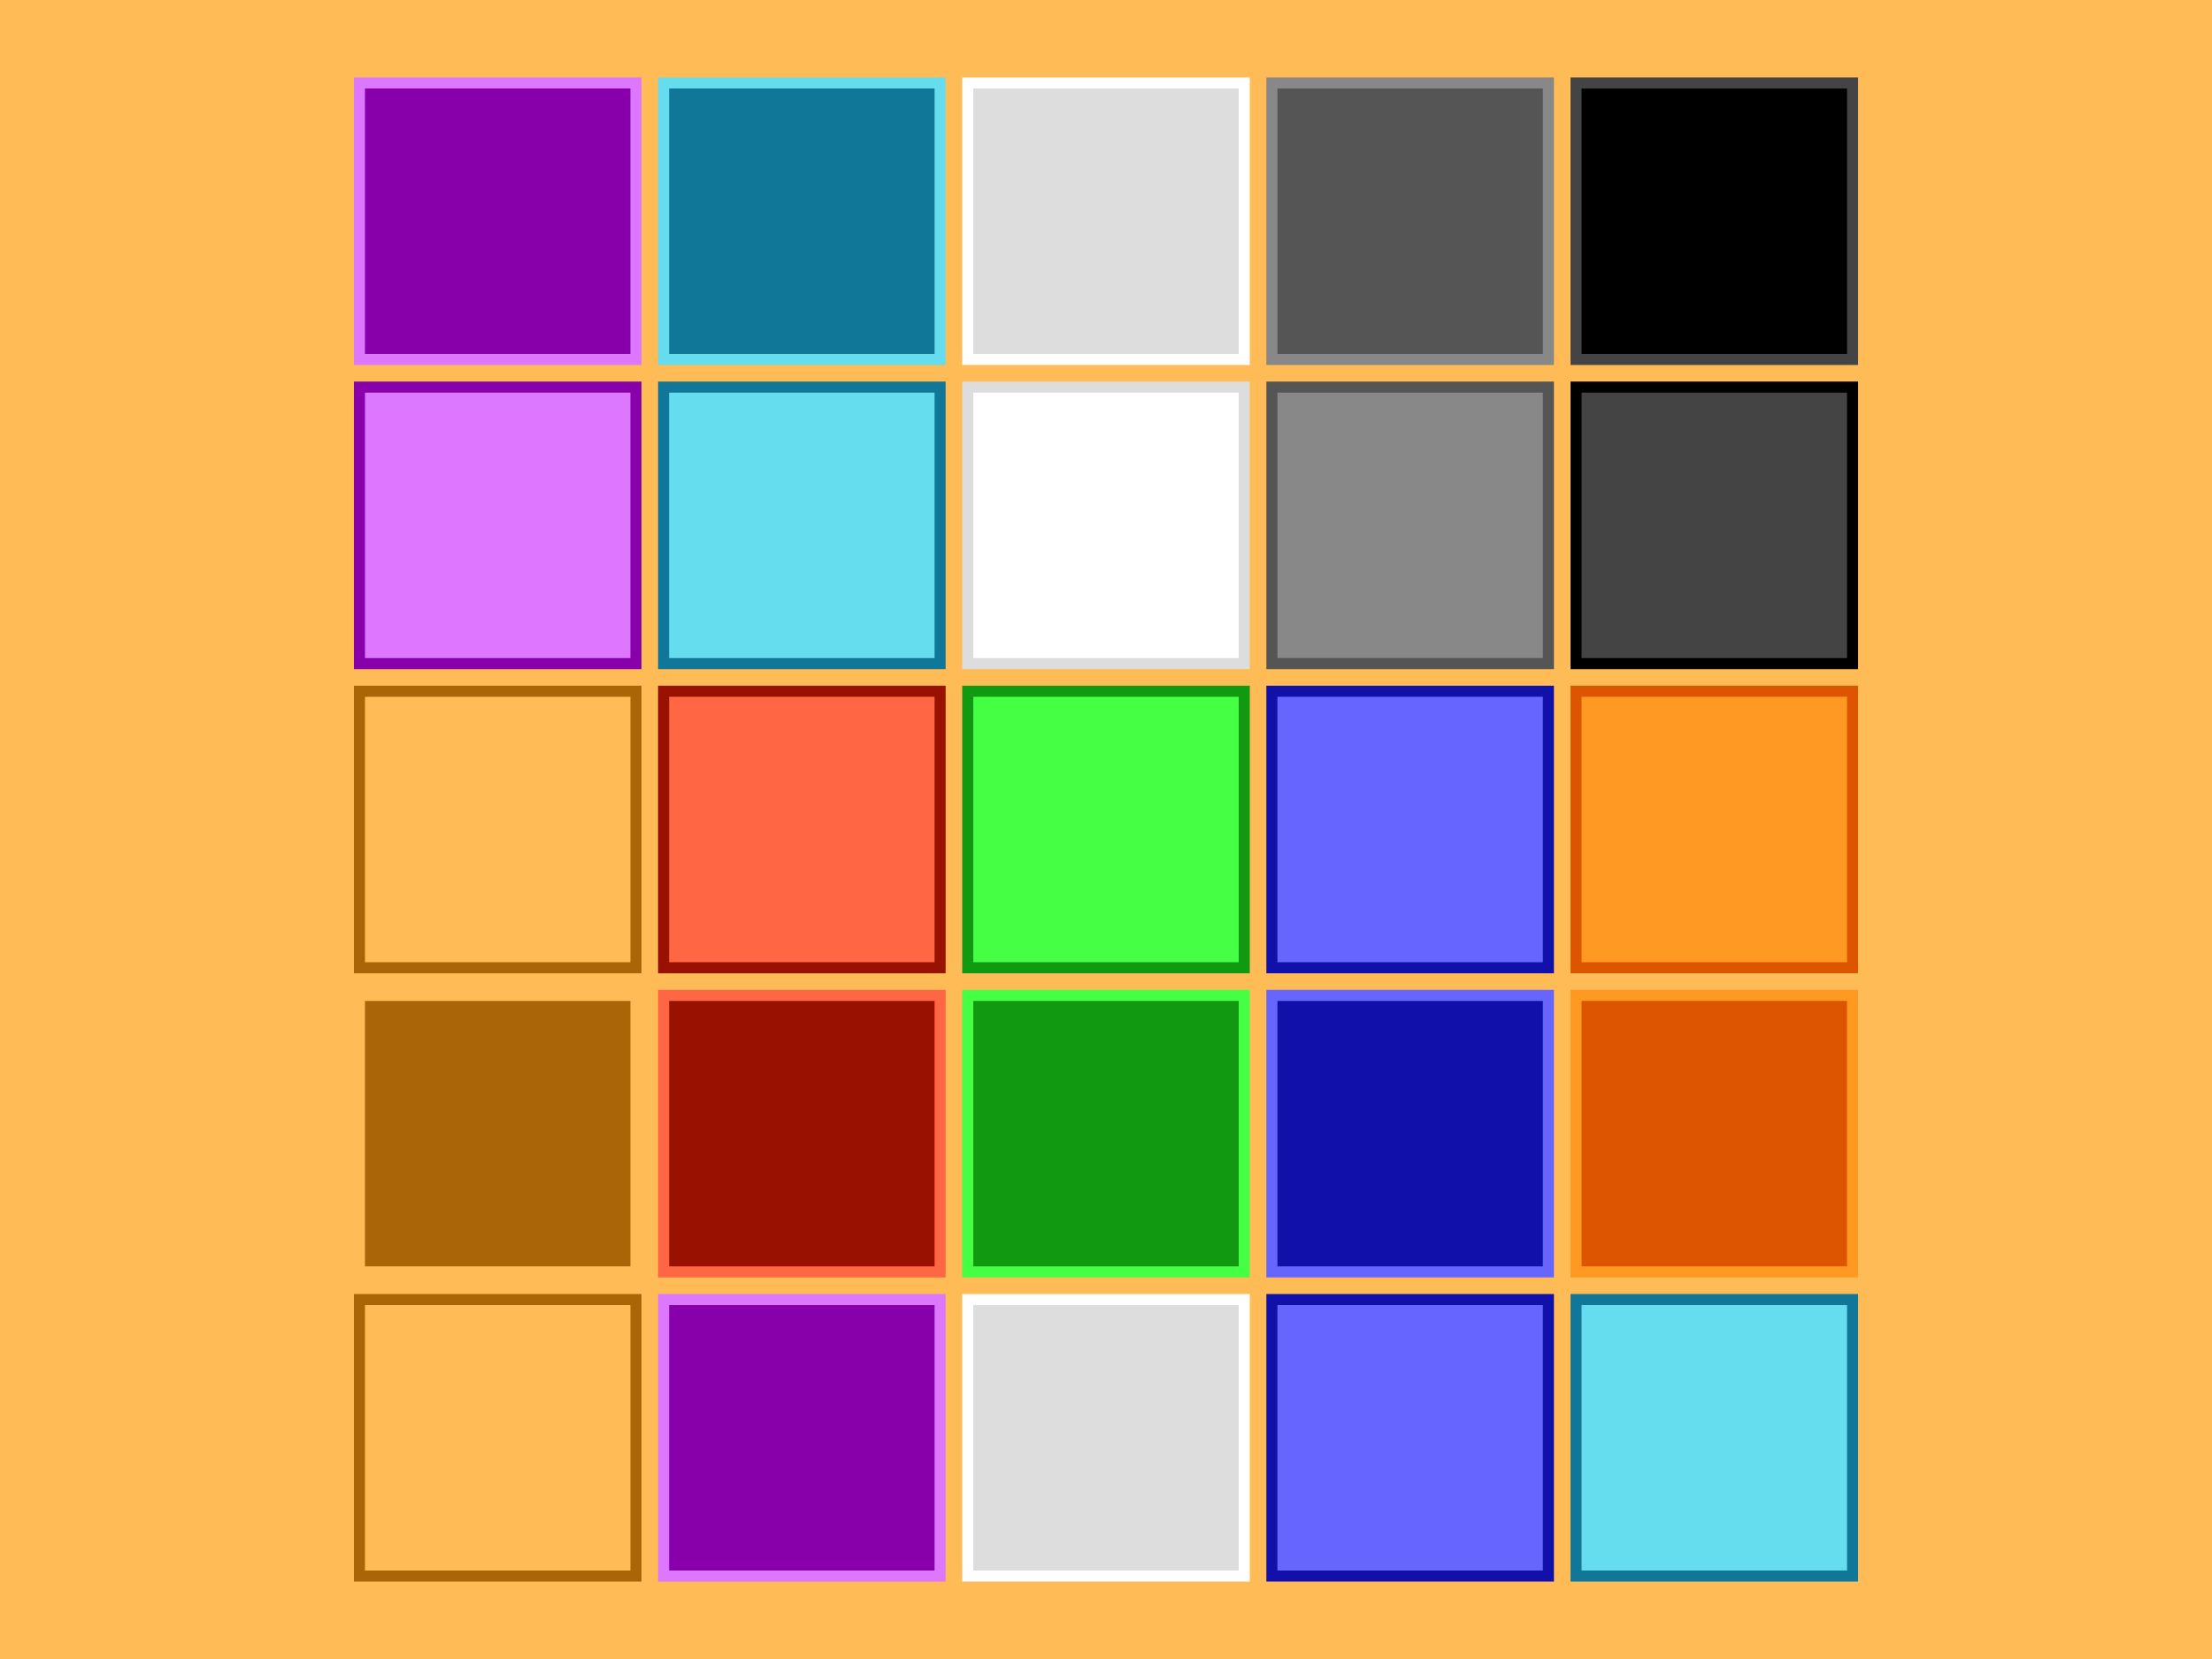
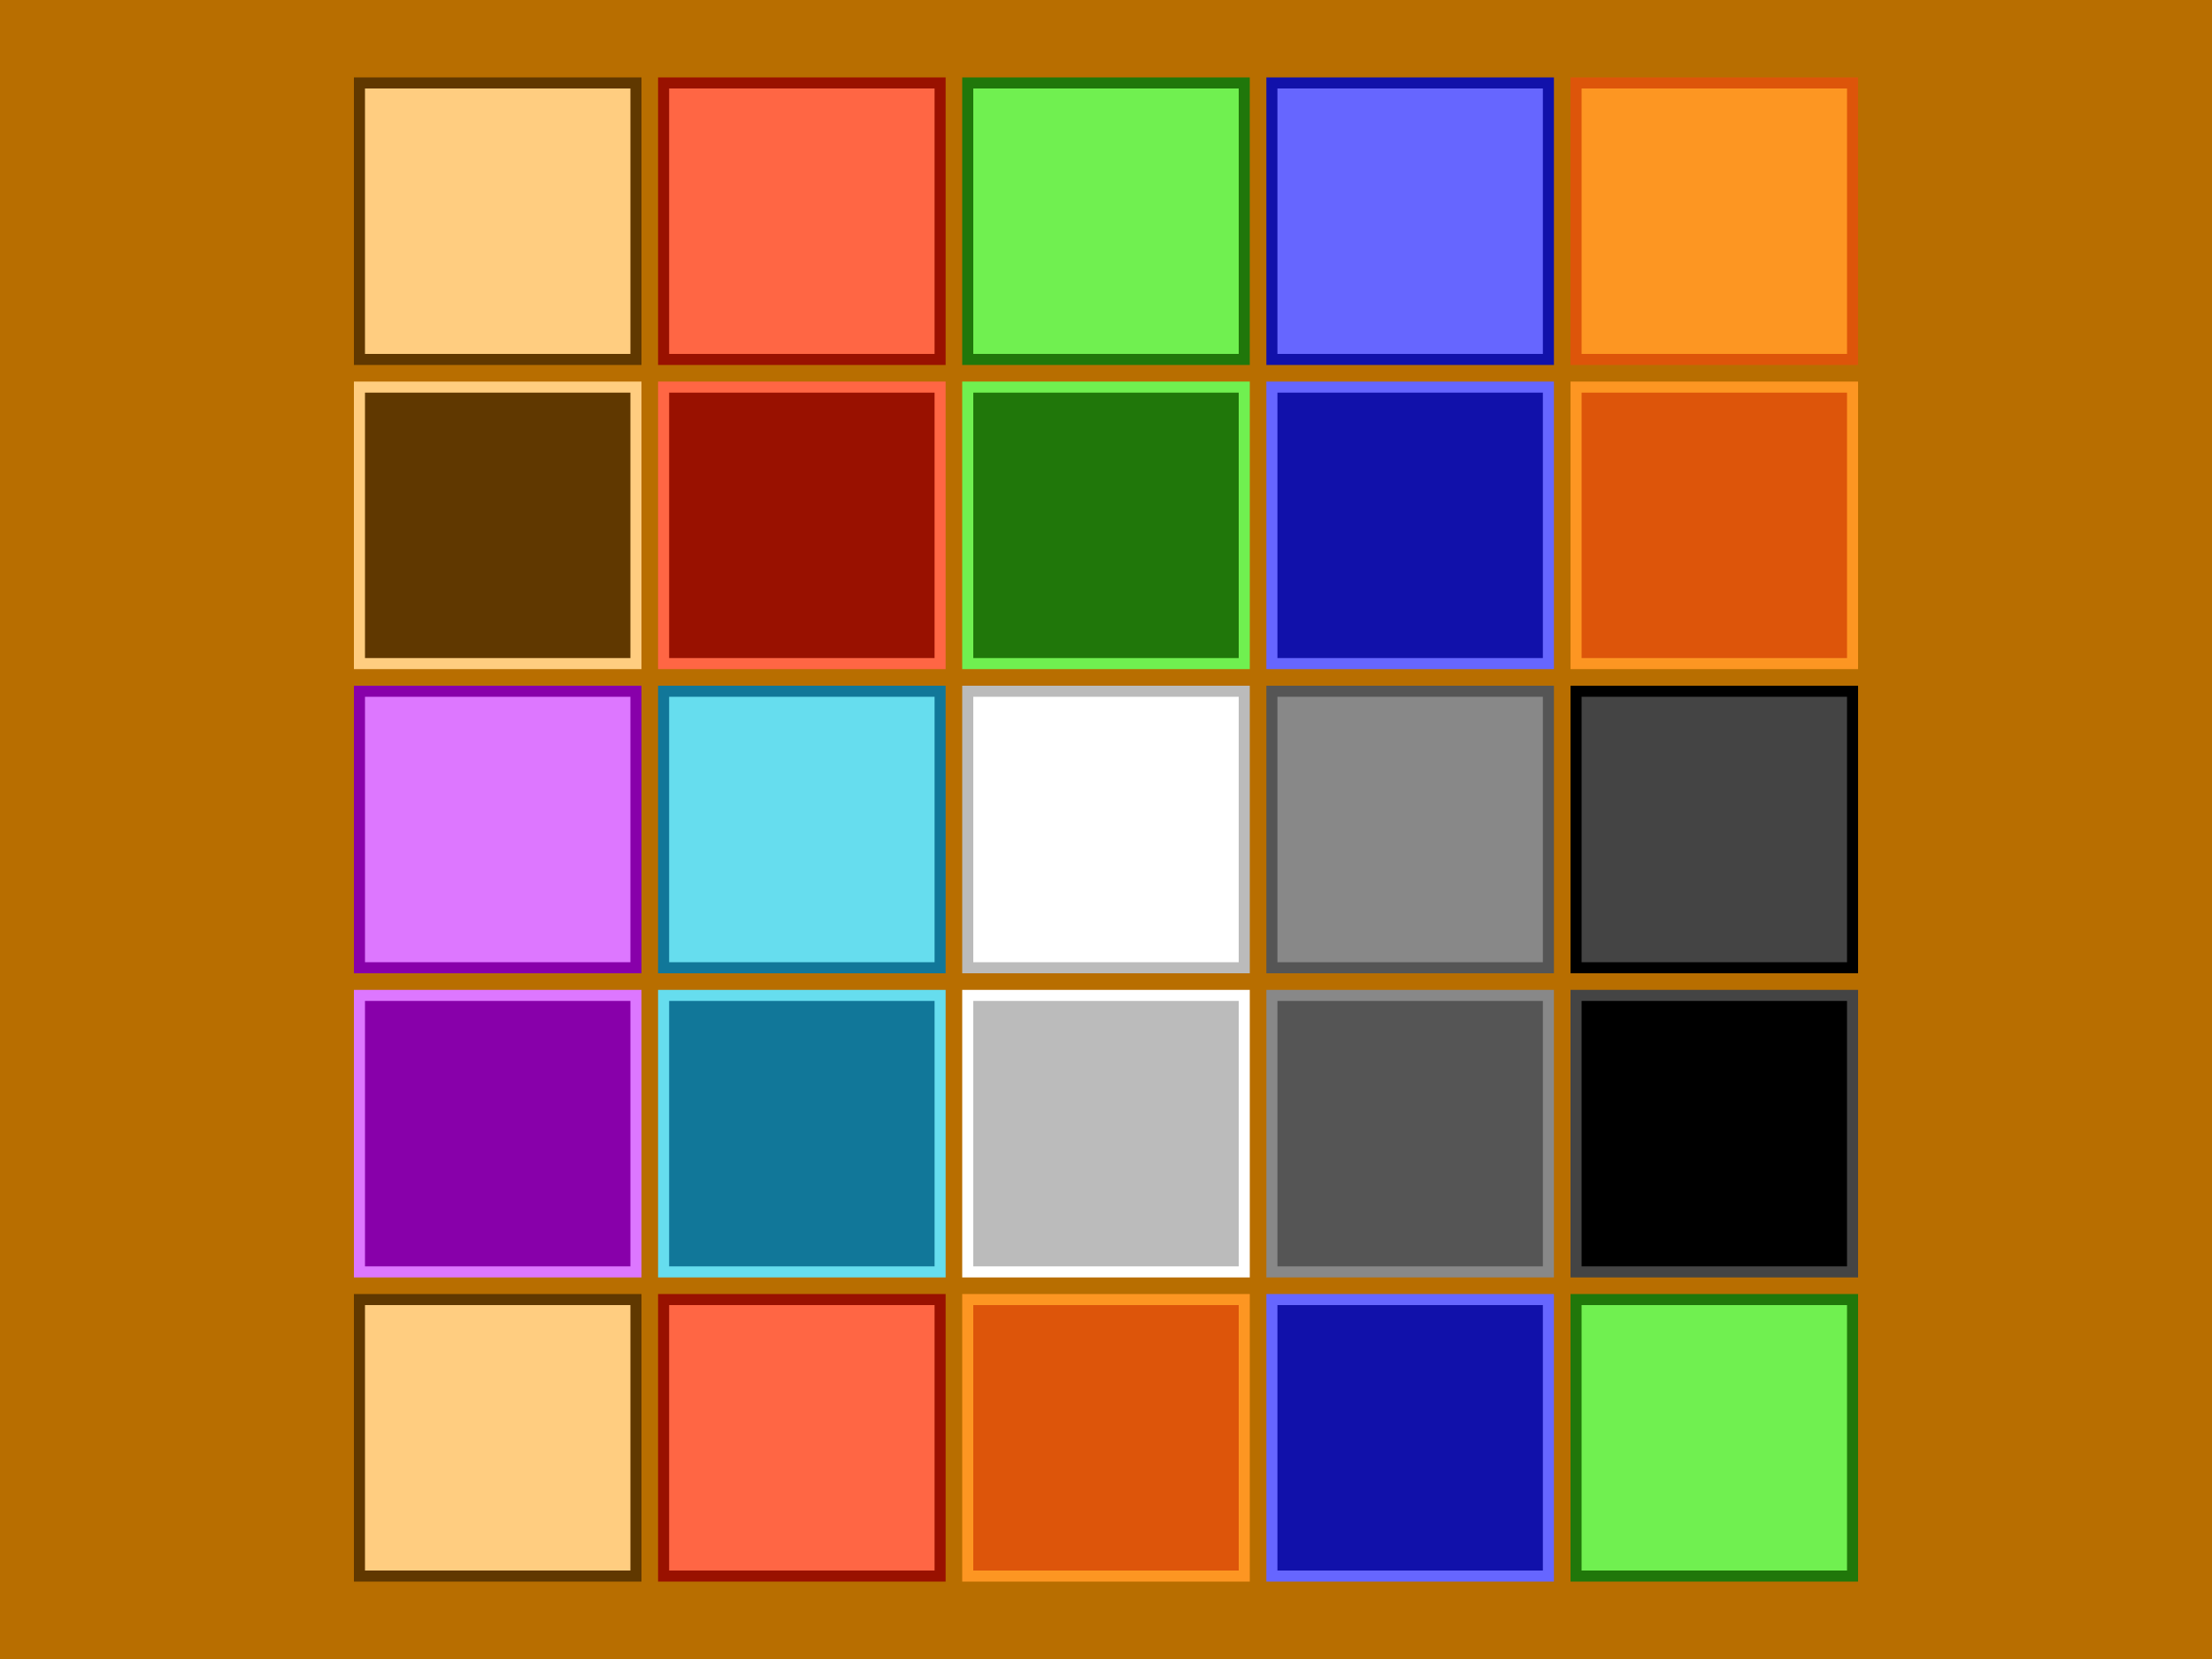
<svg width="800" height="600">
-   <polygon points="0,0 0,600 800,600 800,0" fill="#ffbb55" />
-   <polygon points="130.0,350.0 230,350.0 230,250.0 130.0,250.0" style="fill:#ffbb55;stroke:#aa6606;stroke-width:4" />
-   <polygon points="240.0,350.0 340.0,350.0 340.0,250.0 240.0,250.0" style="fill:#ff6644;stroke:#991100;stroke-width:4" />
-   <polygon points="350.0,350.0 450.0,350.0 450.0,250.0 350.0,250.0" style="fill:#44ff44;stroke:#119911;stroke-width:4" />
-   <polygon points="460.0,350.0 560.0,350.0 560.0,250.0 460.0,250.0" style="fill:#6666ff;stroke:#1111aa;stroke-width:4" />
-   <polygon points="570.0,350.0 670.0,350.0 670.0,250.0 570.0,250.0" style="fill:#ff9922;stroke:#dd5500;stroke-width:4" />
-   <polygon points="130.0,240.0 230,240.0 230,140.0 130.0,140.0" style="fill:#dd77ff;stroke:#8800aa;stroke-width:4" />
-   <polygon points="240.0,240.0 340.0,240.0 340.0,140.0 240.0,140.0" style="fill:#66ddee;stroke:#117799;stroke-width:4" />
-   <polygon points="350.0,240.0 450.0,240.0 450.0,140.0 350.0,140.0" style="fill:#ffffff;stroke:#dddddd;stroke-width:4" />
-   <polygon points="460.0,240.0 560.0,240.0 560.0,140.0 460.0,140.0" style="fill:#888888;stroke:#555555;stroke-width:4" />
-   <polygon points="570.0,240.0 670.0,240.0 670.0,140.0 570.0,140.0" style="fill:#444444;stroke:#000000;stroke-width:4" />
-   <polygon points="130.0,460.0 230,460.0 230,360.0 130.0,360.0" style="fill:#aa6606;stroke:#ffbb55;stroke-width:4" />
-   <polygon points="240.0,460.0 340.0,460.0 340.0,360.0 240.0,360.0" style="fill:#991100;stroke:#ff6644;stroke-width:4" />
-   <polygon points="350.0,460.0 450.0,460.0 450.0,360.0 350.0,360.0" style="fill:#119911;stroke:#44ff44;stroke-width:4" />
-   <polygon points="460.0,460.0 560.0,460.0 560.0,360.0 460.0,360.0" style="fill:#1111aa;stroke:#6666ff;stroke-width:4" />
-   <polygon points="570.0,460.0 670.0,460.0 670.0,360.0 570.0,360.0" style="fill:#dd5500;stroke:#ff9922;stroke-width:4" />
-   <polygon points="130.0,130 230,130 230,30.0 130.0,30.0" style="fill:#8800aa;stroke:#dd77ff;stroke-width:4" />
-   <polygon points="240.0,130 340.0,130 340.0,30.0 240.0,30.0" style="fill:#117799;stroke:#66ddee;stroke-width:4" />
-   <polygon points="350.0,130 450.0,130 450.0,30.0 350.0,30.0" style="fill:#dddddd;stroke:#ffffff;stroke-width:4" />
-   <polygon points="460.0,130 560.0,130 560.0,30.0 460.0,30.0" style="fill:#555555;stroke:#888888;stroke-width:4" />
-   <polygon points="570.0,130 670.0,130 670.0,30.0 570.0,30.0" style="fill:#000000;stroke:#444444;stroke-width:4" />
-   <polygon points="130.0,570.0 230,570.0 230,470.0 130.0,470.0" style="fill:#ffbb55;stroke:#aa6606;stroke-width:4" />
-   <polygon points="240.0,570.0 340.0,570.0 340.0,470.0 240.0,470.0" style="fill:#8800aa;stroke:#dd77ff;stroke-width:4" />
-   <polygon points="350.0,570.0 450.0,570.0 450.0,470.0 350.0,470.0" style="fill:#dddddd;stroke:#ffffff;stroke-width:4" />
-   <polygon points="460.0,570.0 560.0,570.0 560.0,470.0 460.0,470.0" style="fill:#6666ff;stroke:#1111aa;stroke-width:4" />
-   <polygon points="570.0,570.0 670.0,570.0 670.0,470.0 570.0,470.0" style="fill:#66ddee;stroke:#117799;stroke-width:4" />
+   <polygon points="0,0 0,600 800,600 800,0" fill="#b86e00" />
+   <polygon points="130.0,130 230,130 230,30.0 130.0,30.0" style="fill:#ffcd80;stroke:#603800;stroke-width:4" />
+   <polygon points="240.0,130 340.0,130 340.0,30.0 240.0,30.0" style="fill:#ff6644;stroke:#991100;stroke-width:4" />
+   <polygon points="350.0,130 450.0,130 450.0,30.0 350.0,30.0" style="fill:#70f050;stroke:#20770a;stroke-width:4" />
+   <polygon points="460.0,130 560.0,130 560.0,30.0 460.0,30.0" style="fill:#6666ff;stroke:#1111aa;stroke-width:4" />
+   <polygon points="570.0,130 670.0,130 670.0,30.0 570.0,30.0" style="fill:#fd9622;stroke:#dd550a;stroke-width:4" />
+   <polygon points="130.0,240.0 230,240.0 230,140.0 130.0,140.0" style="fill:#603800;stroke:#ffcd80;stroke-width:4" />
+   <polygon points="240.0,240.0 340.0,240.0 340.0,140.0 240.0,140.0" style="fill:#991100;stroke:#ff6644;stroke-width:4" />
+   <polygon points="350.0,240.0 450.0,240.0 450.0,140.0 350.0,140.0" style="fill:#20770a;stroke:#70f050;stroke-width:4" />
+   <polygon points="460.0,240.0 560.0,240.0 560.0,140.0 460.0,140.0" style="fill:#1111aa;stroke:#6666ff;stroke-width:4" />
+   <polygon points="570.0,240.0 670.0,240.0 670.0,140.0 570.0,140.0" style="fill:#dd550a;stroke:#fd9622;stroke-width:4" />
+   <polygon points="130.0,350.0 230,350.0 230,250.0 130.0,250.0" style="fill:#dd77ff;stroke:#8800aa;stroke-width:4" />
+   <polygon points="240.0,350.0 340.0,350.0 340.0,250.0 240.0,250.0" style="fill:#66ddee;stroke:#117799;stroke-width:4" />
+   <polygon points="350.0,350.0 450.0,350.0 450.0,250.0 350.0,250.0" style="fill:#ffffff;stroke:#bbbbbb;stroke-width:4" />
+   <polygon points="460.0,350.0 560.0,350.0 560.0,250.0 460.0,250.0" style="fill:#888888;stroke:#555555;stroke-width:4" />
+   <polygon points="570.0,350.0 670.0,350.0 670.0,250.0 570.0,250.0" style="fill:#444444;stroke:#000000;stroke-width:4" />
+   <polygon points="130.0,460.0 230,460.0 230,360.0 130.0,360.0" style="fill:#8800aa;stroke:#dd77ff;stroke-width:4" />
+   <polygon points="240.0,460.0 340.0,460.0 340.0,360.0 240.0,360.0" style="fill:#117799;stroke:#66ddee;stroke-width:4" />
+   <polygon points="350.0,460.0 450.0,460.0 450.0,360.0 350.0,360.0" style="fill:#bbbbbb;stroke:#ffffff;stroke-width:4" />
+   <polygon points="460.0,460.0 560.0,460.0 560.0,360.0 460.0,360.0" style="fill:#555555;stroke:#888888;stroke-width:4" />
+   <polygon points="570.0,460.0 670.0,460.0 670.0,360.0 570.0,360.0" style="fill:#000000;stroke:#444444;stroke-width:4" />
+   <polygon points="130.0,570.0 230,570.0 230,470.0 130.0,470.0" style="fill:#ffcd80;stroke:#603800;stroke-width:4" />
+   <polygon points="240.0,570.0 340.0,570.0 340.0,470.0 240.0,470.0" style="fill:#ff6644;stroke:#991100;stroke-width:4" />
+   <polygon points="350.0,570.0 450.0,570.0 450.0,470.0 350.0,470.0" style="fill:#dd550a;stroke:#fd9622;stroke-width:4" />
+   <polygon points="460.0,570.0 560.0,570.0 560.0,470.0 460.0,470.0" style="fill:#1111aa;stroke:#6666ff;stroke-width:4" />
+   <polygon points="570.0,570.0 670.0,570.0 670.0,470.0 570.0,470.0" style="fill:#70f050;stroke:#20770a;stroke-width:4" />
</svg>
